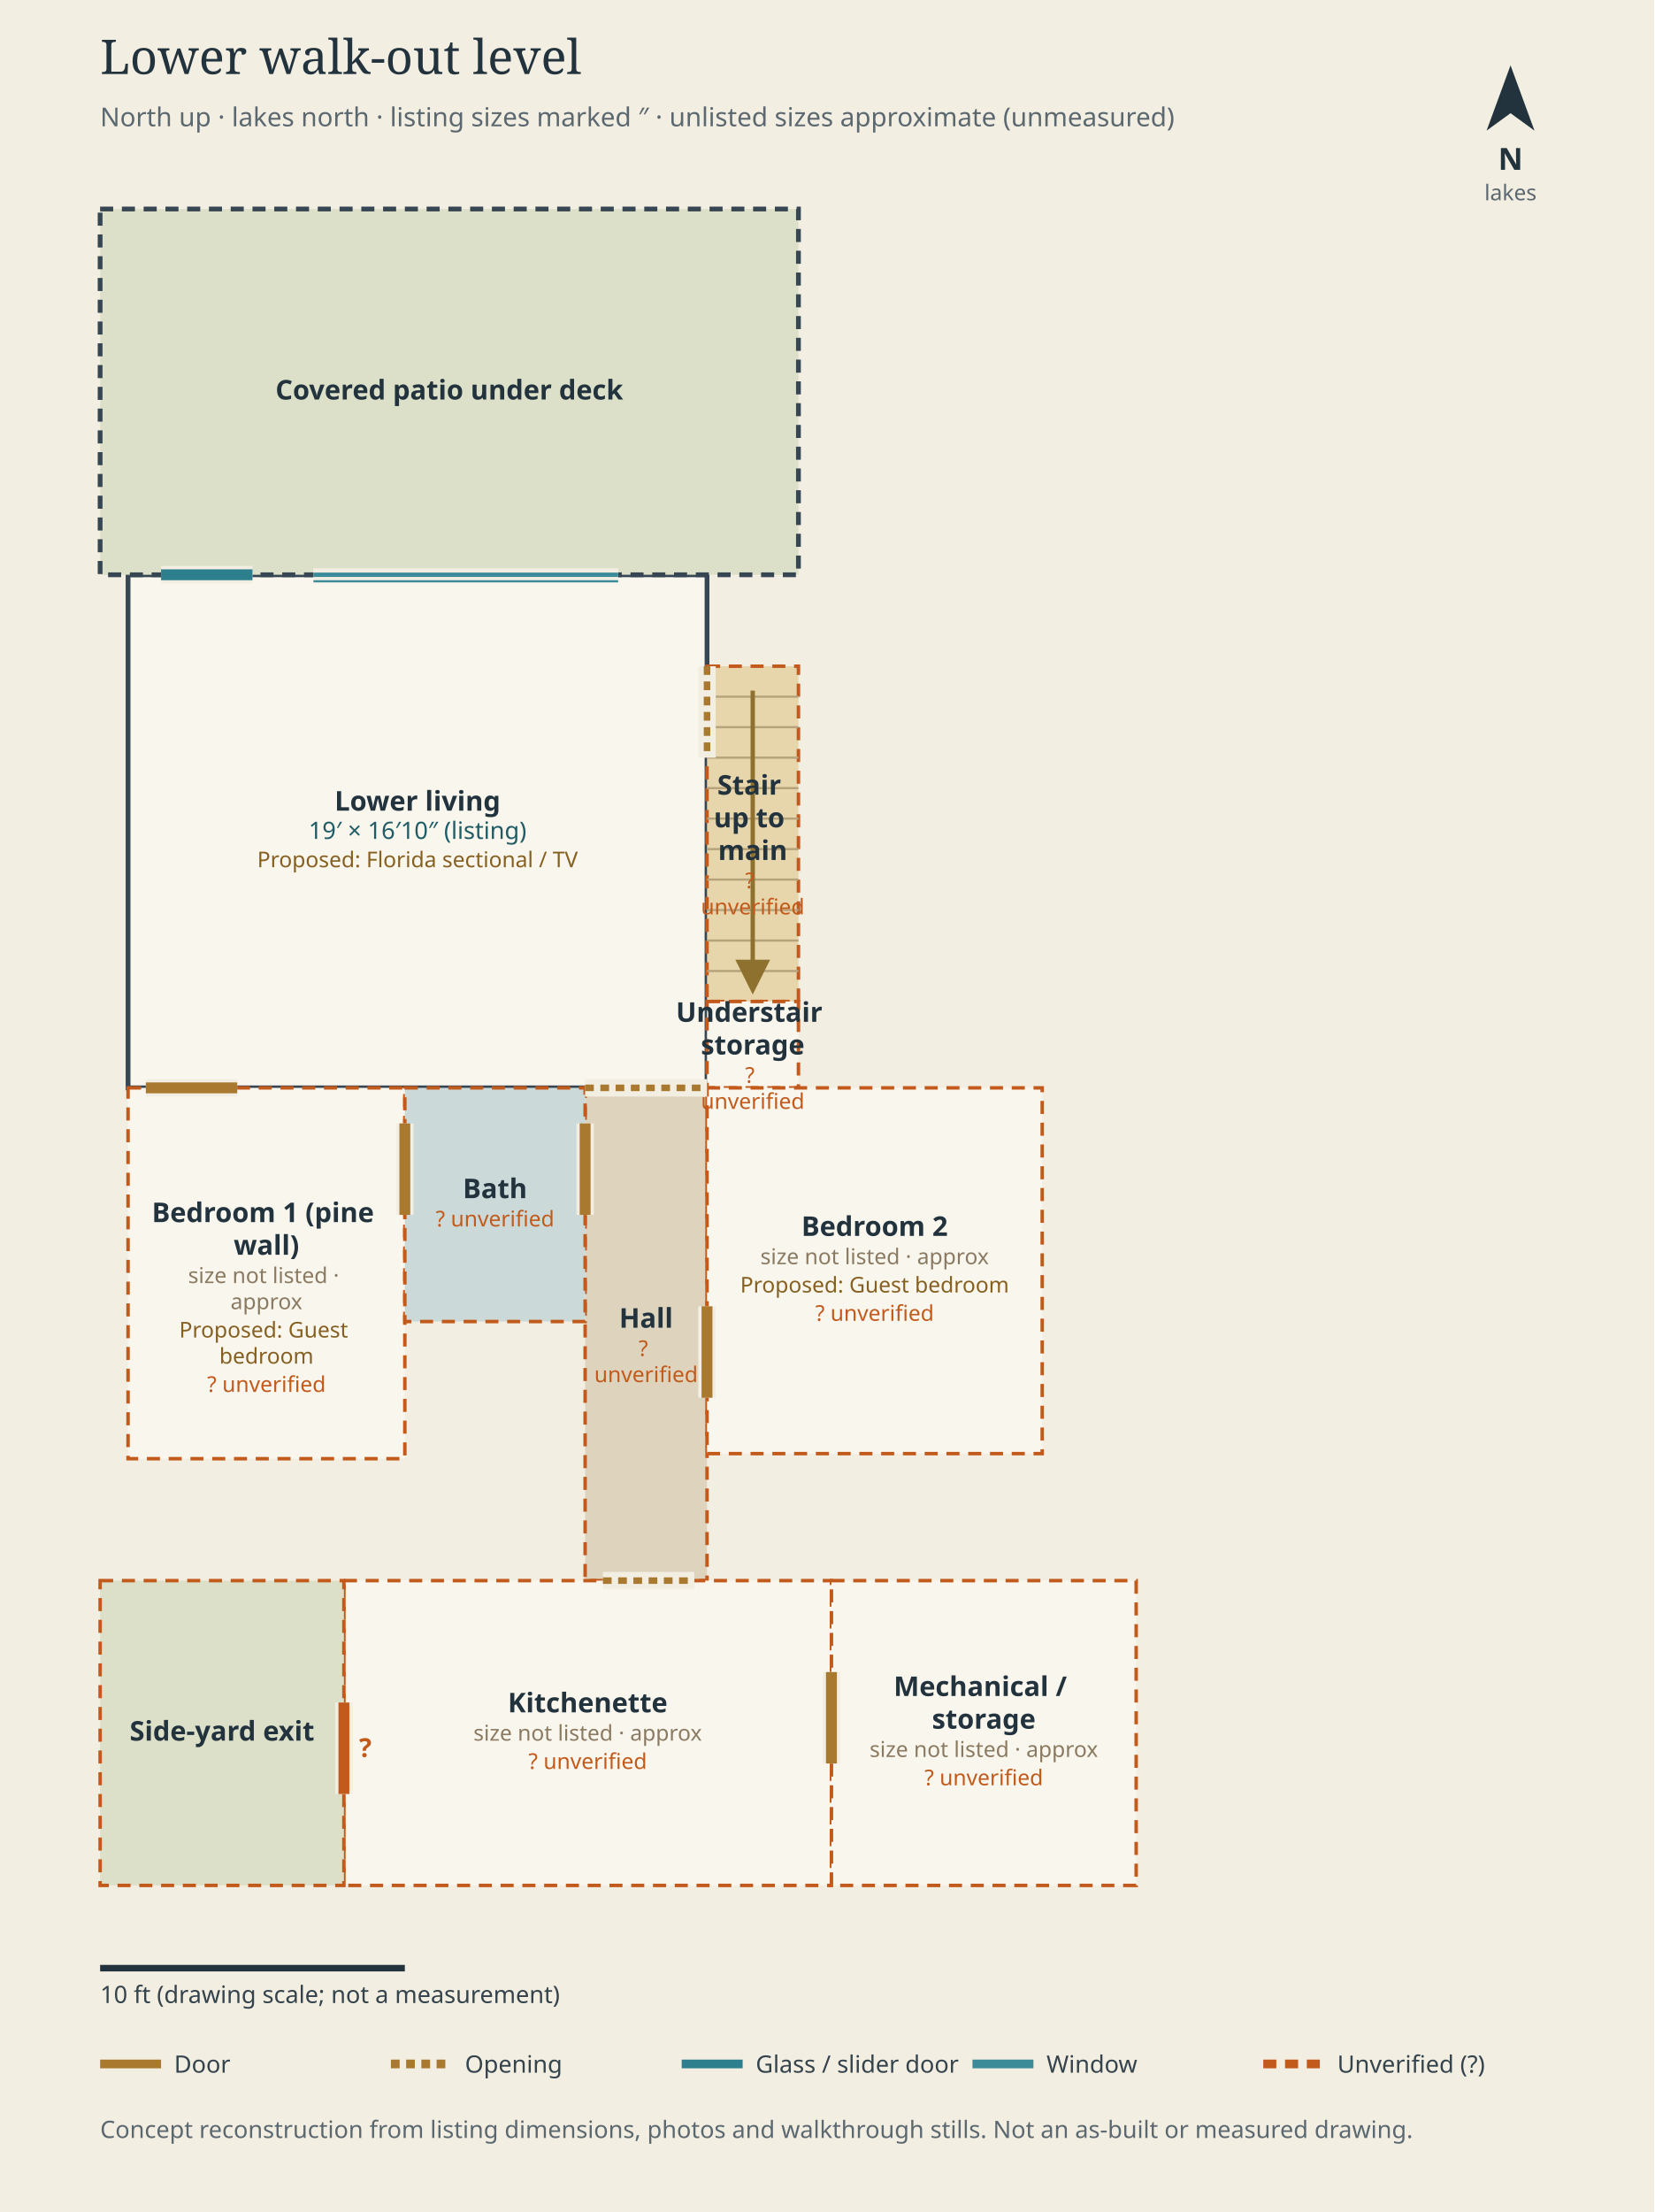
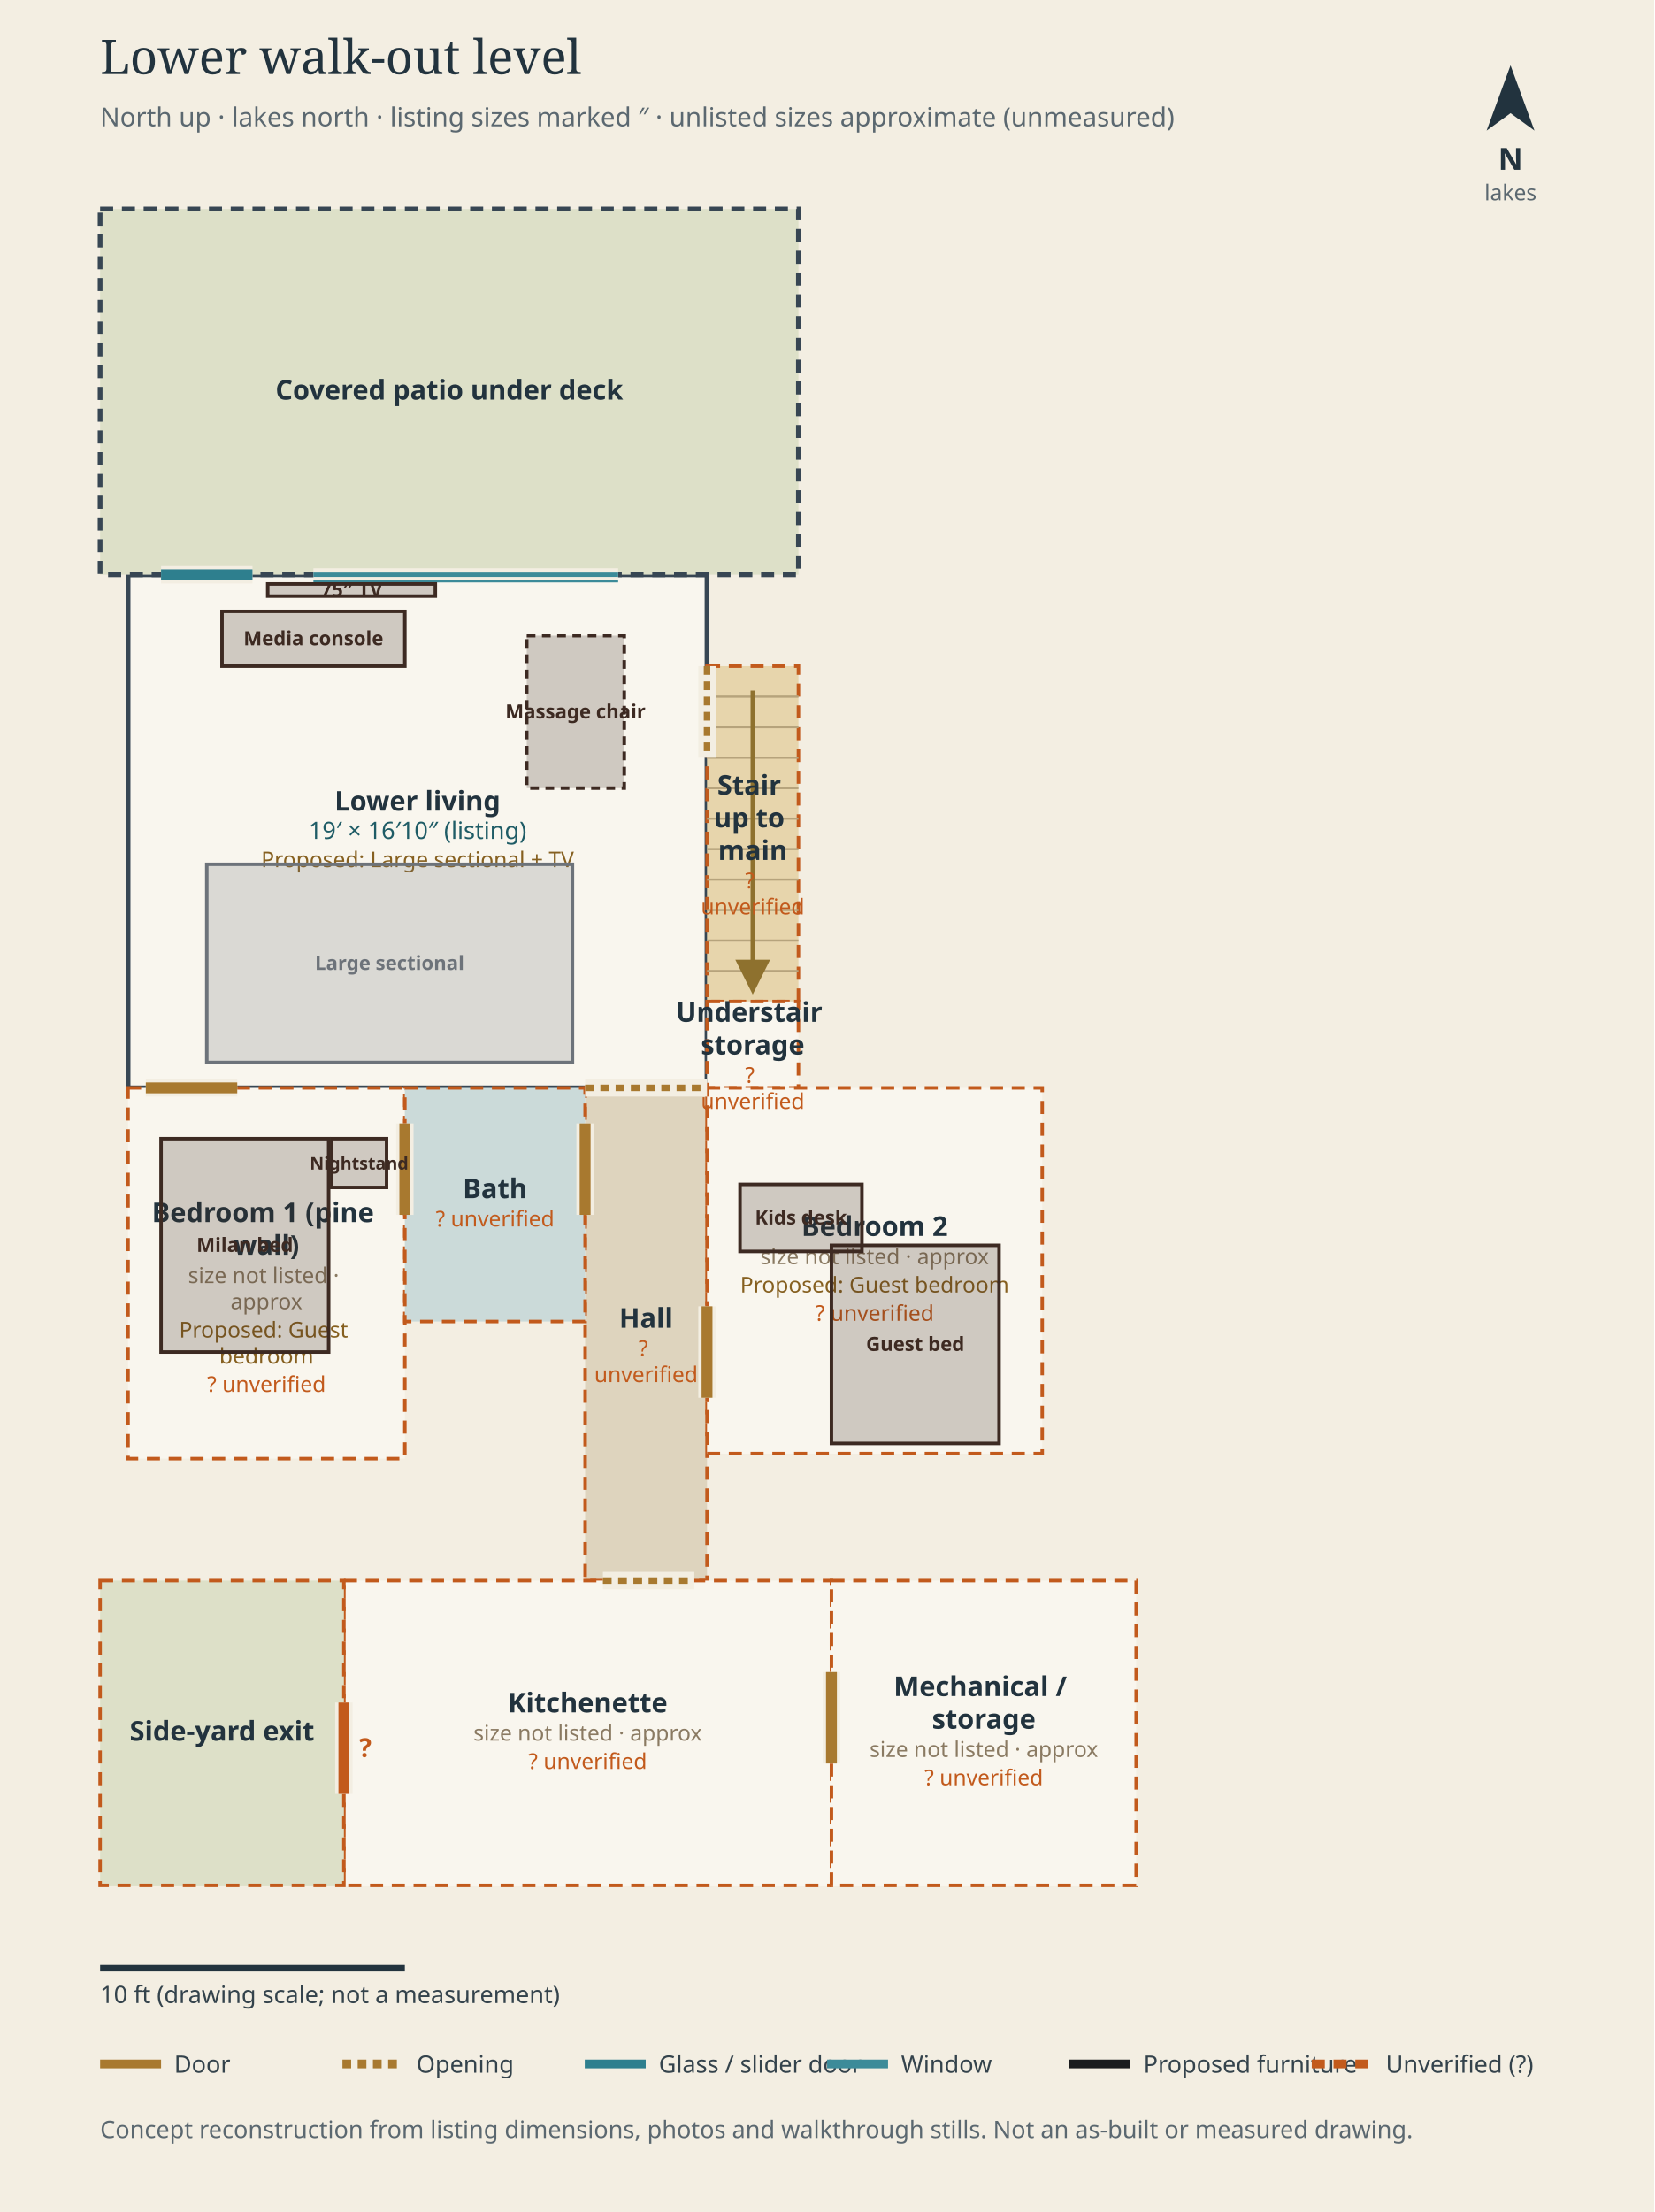
<svg xmlns="http://www.w3.org/2000/svg" role="img" aria-labelledby="title desc" viewBox="0 0 760 1016">
  <rect width="760" height="1016" fill="#f3eee2" />
  <text x="46" y="34" font-family="Georgia,serif" font-size="22" fill="#22333e">Lower walk-out level</text>
  <text x="46" y="58" font-family="system-ui,sans-serif" font-size="12" fill="#5b6870">North up · lakes north · listing sizes marked ″ · unlisted sizes approximate (unmeasured)</text>
  <g font-family="system-ui,sans-serif">
    <path d="M694 30 l-11 30 l11 -8 l11 8 z" fill="#22333e" />
    <text x="694" y="78" text-anchor="middle" font-size="14" font-weight="700" fill="#22333e">N</text>
    <text x="694" y="92" text-anchor="middle" font-size="10" fill="#5b6870">lakes</text>
  </g>
  <g>
    <rect x="58.834" y="264" width="266" height="235.666" fill="#f9f6ee" stroke="#374653" stroke-width="2.2" />
  </g>
  <g>
    <rect x="324.834" y="306" width="42" height="154" fill="#e7d5ac" stroke="#c25a1c" stroke-width="1.6" stroke-dasharray="6 4" />
  </g>
  <path d="M324.834 320h42" stroke="#b6a37c" stroke-width="1" />
  <path d="M324.834 334h42" stroke="#b6a37c" stroke-width="1" />
  <path d="M324.834 348h42" stroke="#b6a37c" stroke-width="1" />
  <path d="M324.834 362h42" stroke="#b6a37c" stroke-width="1" />
  <path d="M324.834 376h42" stroke="#b6a37c" stroke-width="1" />
  <path d="M324.834 390h42" stroke="#b6a37c" stroke-width="1" />
  <path d="M324.834 404h42" stroke="#b6a37c" stroke-width="1" />
  <path d="M324.834 418h42" stroke="#b6a37c" stroke-width="1" />
  <path d="M324.834 432h42" stroke="#b6a37c" stroke-width="1" />
  <path d="M324.834 446h42" stroke="#b6a37c" stroke-width="1" />
  <path d="M345.834 317.2V448.8" stroke="#8e712e" stroke-width="2" marker-end="url(#ar)" />
  <g>
    <rect x="324.834" y="460" width="42" height="39.666" fill="#f9f6ee" stroke="#c25a1c" stroke-width="1.6" stroke-dasharray="6 4" />
  </g>
  <g>
    <rect x="268.834" y="499.666" width="56" height="226.334" fill="#ded4be" stroke="#c25a1c" stroke-width="1.6" stroke-dasharray="6 4" />
  </g>
  <g>
    <rect x="58.834" y="499.666" width="127.166" height="170.334" fill="#f9f6ee" stroke="#c25a1c" stroke-width="1.6" stroke-dasharray="6 4" />
  </g>
  <g>
    <rect x="186" y="499.666" width="82.834" height="107.334" fill="#cbdad9" stroke="#c25a1c" stroke-width="1.6" stroke-dasharray="6 4" />
  </g>
  <g>
    <rect x="324.834" y="499.666" width="154" height="168" fill="#f9f6ee" stroke="#c25a1c" stroke-width="1.6" stroke-dasharray="6 4" />
  </g>
  <g>
    <rect x="158" y="726" width="224" height="140" fill="#f9f6ee" stroke="#c25a1c" stroke-width="1.6" stroke-dasharray="6 4" />
  </g>
  <g>
    <rect x="382" y="726" width="140" height="140" fill="#f9f6ee" stroke="#c25a1c" stroke-width="1.6" stroke-dasharray="6 4" />
  </g>
  <g>
    <rect x="46" y="96" width="320.834" height="168" fill="#dde0c8" stroke="#374653" stroke-width="2.2" stroke-dasharray="6 4" />
  </g>
  <g>
    <rect x="46" y="726" width="112" height="140" fill="#dde0c8" stroke="#c25a1c" stroke-width="1.6" stroke-dasharray="6 4" />
  </g>
  <defs>
    <marker id="ar" markerWidth="8" markerHeight="8" refX="4" refY="4" orient="auto">
      <path d="M0 0L8 4L0 8z" fill="#8e712e" />
    </marker>
  </defs>
  <path d="M144 264l140 0" stroke="#f3eee2" stroke-width="6" />
  <path d="M144 264l140 0" stroke="#3c8b99" stroke-width="2" />
  <path d="M144 267l140 0" stroke="#3c8b99" stroke-width="1" />
  <path d="M324.834 306l0 42" stroke="#f3eee2" stroke-width="8" />
  <path d="M324.834 306l0 42" stroke="#a8792f" stroke-width="3" stroke-dasharray="4 3" />
  <path d="M74 264l42 0" stroke="#f3eee2" stroke-width="8" />
  <path d="M74 264l42 0" stroke="#2e7f8e" stroke-width="5" />
  <path d="M67 499.666l42 0" stroke="#f3eee2" stroke-width="8" />
  <path d="M67 499.666l42 0" stroke="#a8792f" stroke-width="5" />
  <path d="M186 516l0 42" stroke="#f3eee2" stroke-width="8" />
  <path d="M186 516l0 42" stroke="#a8792f" stroke-width="5" />
  <path d="M268.834 516l0 42" stroke="#f3eee2" stroke-width="8" />
  <path d="M268.834 516l0 42" stroke="#a8792f" stroke-width="5" />
  <path d="M268.834 499.666l56 0" stroke="#f3eee2" stroke-width="8" />
  <path d="M268.834 499.666l56 0" stroke="#a8792f" stroke-width="3" stroke-dasharray="4 3" />
  <path d="M324.834 600l0 42" stroke="#f3eee2" stroke-width="8" />
  <path d="M324.834 600l0 42" stroke="#a8792f" stroke-width="5" />
  <path d="M277 726l42 0" stroke="#f3eee2" stroke-width="8" />
  <path d="M277 726l42 0" stroke="#a8792f" stroke-width="3" stroke-dasharray="4 3" />
  <path d="M382 768l0 42" stroke="#f3eee2" stroke-width="8" />
  <path d="M382 768l0 42" stroke="#a8792f" stroke-width="5" />
  <path d="M158 782l0 42" stroke="#f3eee2" stroke-width="8" />
  <path d="M158 782l0 42" stroke="#c25a1c" stroke-width="5" />
  <text x="165" y="807" font-family="system-ui,sans-serif" font-size="12" font-weight="700" fill="#c25a1c">?</text>
  <text x="191.834" y="372.333" text-anchor="middle" fill="#22333e" font-family="system-ui,sans-serif" font-size="12.5" font-weight="600">
    <tspan x="191.834" dy="0">Lower living</tspan>
  </text>
  <text x="191.834" y="385.333" text-anchor="middle" fill="#1f5c66" font-family="system-ui,sans-serif" font-size="11">
    <tspan x="191.834" dy="0">19′ × 16′10″ (listing)</tspan>
  </text>
  <text x="191.834" y="398.333" text-anchor="middle" fill="#866020" font-family="system-ui,sans-serif" font-size="10">
-     <tspan x="191.834" dy="0">Proposed: Florida sectional / TV</tspan>
+     <tspan x="191.834" dy="0">Proposed: Large sectional + TV</tspan>
  </text>
  <text x="345.834" y="365" text-anchor="middle" fill="#22333e" font-family="system-ui,sans-serif" font-size="12.5" font-weight="600">
    <tspan x="345.834" dy="0">Stair</tspan>
    <tspan x="345.834" dy="15">up to</tspan>
    <tspan x="345.834" dy="15">main</tspan>
  </text>
  <text x="345.834" y="408" text-anchor="middle" fill="#c25a1c" font-family="system-ui,sans-serif" font-size="10">
    <tspan x="345.834" dy="0">?</tspan>
    <tspan x="345.834" dy="12">unverified</tspan>
  </text>
  <text x="345.834" y="469.333" text-anchor="middle" fill="#22333e" font-family="system-ui,sans-serif" font-size="12.5" font-weight="600">
    <tspan x="345.834" dy="0">Understair</tspan>
    <tspan x="345.834" dy="15">storage</tspan>
  </text>
  <text x="345.834" y="497.333" text-anchor="middle" fill="#c25a1c" font-family="system-ui,sans-serif" font-size="10">
    <tspan x="345.834" dy="0">?</tspan>
    <tspan x="345.834" dy="12">unverified</tspan>
  </text>
  <text x="296.834" y="609.833" text-anchor="middle" fill="#22333e" font-family="system-ui,sans-serif" font-size="12.5" font-weight="600">
    <tspan x="296.834" dy="0">Hall</tspan>
  </text>
  <text x="296.834" y="622.833" text-anchor="middle" fill="#c25a1c" font-family="system-ui,sans-serif" font-size="10">
    <tspan x="296.834" dy="0">?</tspan>
    <tspan x="296.834" dy="12">unverified</tspan>
  </text>
  <text x="122.417" y="561.333" text-anchor="middle" fill="#22333e" font-family="system-ui,sans-serif" font-size="12.5" font-weight="600">
    <tspan x="122.417" dy="0">Bedroom 1 (pine</tspan>
    <tspan x="122.417" dy="15">wall)</tspan>
  </text>
  <text x="122.417" y="589.333" text-anchor="middle" fill="#8a7a62" font-family="system-ui,sans-serif" font-size="10">
    <tspan x="122.417" dy="0">size not listed ·</tspan>
    <tspan x="122.417" dy="12">approx</tspan>
  </text>
  <text x="122.417" y="614.333" text-anchor="middle" fill="#866020" font-family="system-ui,sans-serif" font-size="10">
    <tspan x="122.417" dy="0">Proposed: Guest</tspan>
    <tspan x="122.417" dy="12">bedroom</tspan>
  </text>
  <text x="122.417" y="639.333" text-anchor="middle" fill="#c25a1c" font-family="system-ui,sans-serif" font-size="10">
    <tspan x="122.417" dy="0">? unverified</tspan>
  </text>
  <text x="227.417" y="550.333" text-anchor="middle" fill="#22333e" font-family="system-ui,sans-serif" font-size="12.5" font-weight="600">
    <tspan x="227.417" dy="0">Bath</tspan>
  </text>
  <text x="227.417" y="563.333" text-anchor="middle" fill="#c25a1c" font-family="system-ui,sans-serif" font-size="10">
    <tspan x="227.417" dy="0">? unverified</tspan>
  </text>
  <text x="401.834" y="567.666" text-anchor="middle" fill="#22333e" font-family="system-ui,sans-serif" font-size="12.5" font-weight="600">
    <tspan x="401.834" dy="0">Bedroom 2</tspan>
  </text>
  <text x="401.834" y="580.666" text-anchor="middle" fill="#8a7a62" font-family="system-ui,sans-serif" font-size="10">
    <tspan x="401.834" dy="0">size not listed · approx</tspan>
  </text>
  <text x="401.834" y="593.666" text-anchor="middle" fill="#866020" font-family="system-ui,sans-serif" font-size="10">
    <tspan x="401.834" dy="0">Proposed: Guest bedroom</tspan>
  </text>
  <text x="401.834" y="606.666" text-anchor="middle" fill="#c25a1c" font-family="system-ui,sans-serif" font-size="10">
    <tspan x="401.834" dy="0">? unverified</tspan>
  </text>
  <text x="270" y="786.5" text-anchor="middle" fill="#22333e" font-family="system-ui,sans-serif" font-size="12.5" font-weight="600">
    <tspan x="270" dy="0">Kitchenette</tspan>
  </text>
  <text x="270" y="799.5" text-anchor="middle" fill="#8a7a62" font-family="system-ui,sans-serif" font-size="10">
    <tspan x="270" dy="0">size not listed · approx</tspan>
  </text>
  <text x="270" y="812.5" text-anchor="middle" fill="#c25a1c" font-family="system-ui,sans-serif" font-size="10">
    <tspan x="270" dy="0">? unverified</tspan>
  </text>
  <text x="452" y="779" text-anchor="middle" fill="#22333e" font-family="system-ui,sans-serif" font-size="12.5" font-weight="600">
    <tspan x="452" dy="0">Mechanical /</tspan>
    <tspan x="452" dy="15">storage</tspan>
  </text>
  <text x="452" y="807" text-anchor="middle" fill="#8a7a62" font-family="system-ui,sans-serif" font-size="10">
    <tspan x="452" dy="0">size not listed · approx</tspan>
  </text>
  <text x="452" y="820" text-anchor="middle" fill="#c25a1c" font-family="system-ui,sans-serif" font-size="10">
    <tspan x="452" dy="0">? unverified</tspan>
  </text>
  <text x="206.417" y="183.5" text-anchor="middle" fill="#22333e" font-family="system-ui,sans-serif" font-size="12.5" font-weight="600">
    <tspan x="206.417" dy="0">Covered patio under deck</tspan>
  </text>
  <text x="102" y="799.5" text-anchor="middle" fill="#22333e" font-family="system-ui,sans-serif" font-size="12.5" font-weight="600">
    <tspan x="102" dy="0">Side-yard exit</tspan>
  </text>
+   <g>
+     <rect x="95" y="397" width="168" height="91" fill="#6d737a" fill-opacity=".22" stroke="#6d737a" stroke-width="1.6" />
+   </g>
+   <text x="179" y="445.5" text-anchor="middle" font-family="system-ui,sans-serif" font-size="9" font-weight="600" fill="#6d737a">Large sectional</text>
+   <g>
+     <rect x="102" y="280.8" width="84" height="25.2" fill="#3d2a22" fill-opacity=".22" stroke="#3d2a22" stroke-width="1.6" />
+   </g>
+   <text x="144" y="296.4" text-anchor="middle" font-family="system-ui,sans-serif" font-size="9" font-weight="600" fill="#3d2a22">Media console</text>
+   <g>
+     <rect x="123" y="268.2" width="77" height="5.6" fill="#3d2a22" fill-opacity=".22" stroke="#3d2a22" stroke-width="1.6" />
+   </g>
+   <text x="161.5" y="274" text-anchor="middle" font-family="system-ui,sans-serif" font-size="9" font-weight="600" fill="#3d2a22">75″ TV</text>
+   <g>
+     <rect x="74" y="523" width="77" height="98" fill="#3d2a22" fill-opacity=".22" stroke="#3d2a22" stroke-width="1.6" />
+   </g>
+   <text x="112.5" y="575" text-anchor="middle" font-family="system-ui,sans-serif" font-size="9" font-weight="600" fill="#3d2a22">Milan bed</text>
+   <g>
+     <rect x="152.4" y="523" width="25.2" height="22.4" fill="#3d2a22" fill-opacity=".22" stroke="#3d2a22" stroke-width="1.6" />
+   </g>
+   <text x="165" y="537.2" text-anchor="middle" font-family="system-ui,sans-serif" font-size="8" font-weight="600" fill="#3d2a22">Nightstand</text>
+   <g>
+     <rect x="340" y="544" width="56" height="30.8" fill="#3d2a22" fill-opacity=".22" stroke="#3d2a22" stroke-width="1.6" />
+   </g>
+   <text x="368" y="562.4" text-anchor="middle" font-family="system-ui,sans-serif" font-size="9" font-weight="600" fill="#3d2a22">Kids desk</text>
+   <g>
+     <rect x="382" y="572" width="77" height="91" fill="#3d2a22" fill-opacity=".22" stroke="#3d2a22" stroke-width="1.6" />
+   </g>
+   <text x="420.5" y="620.5" text-anchor="middle" font-family="system-ui,sans-serif" font-size="9" font-weight="600" fill="#3d2a22">Guest bed</text>
+   <g>
+     <rect x="242" y="292" width="44.8" height="70" fill="#3d2a22" fill-opacity=".22" stroke="#3d2a22" stroke-width="1.6" stroke-dasharray="4 3" />
+   </g>
+   <text x="264.4" y="330" text-anchor="middle" font-family="system-ui,sans-serif" font-size="9" font-weight="600" fill="#3d2a22">Massage chair</text>
  <g font-family="system-ui,sans-serif" font-size="11" fill="#34434c">
    <path d="M46 904h140" stroke="#22333e" stroke-width="3" />
    <text x="46" y="920">10 ft (drawing scale; not a measurement)</text>
    <path d="M46 948h28" stroke="#a8792f" stroke-width="4" />
    <text x="80" y="952">Door</text>
-     <path d="M179.6 948h28" stroke="#a8792f" stroke-width="4" stroke-dasharray="4 3" />
-     <text x="213.6" y="952">Opening</text>
-     <path d="M313.2 948h28" stroke="#2e7f8e" stroke-width="4" />
-     <text x="347.2" y="952">Glass / slider door</text>
-     <path d="M446.8 948h28" stroke="#3c8b99" stroke-width="4" />
-     <text x="480.8" y="952">Window</text>
-     <path d="M580.4 948h28" stroke="#c25a1c" stroke-width="4" stroke-dasharray="6 4" />
-     <text x="614.4" y="952">Unverified (?)</text>
+     <path d="M157.333 948h28" stroke="#a8792f" stroke-width="4" stroke-dasharray="4 3" />
+     <text x="191.333" y="952">Opening</text>
+     <path d="M268.667 948h28" stroke="#2e7f8e" stroke-width="4" />
+     <text x="302.667" y="952">Glass / slider door</text>
+     <path d="M380 948h28" stroke="#3c8b99" stroke-width="4" />
+     <text x="414" y="952">Window</text>
+     <path d="M491.333 948h28" stroke="#1a1c1e" stroke-width="4" />
+     <text x="525.333" y="952">Proposed furniture</text>
+     <path d="M602.667 948h28" stroke="#c25a1c" stroke-width="4" stroke-dasharray="6 4" />
+     <text x="636.667" y="952">Unverified (?)</text>
    <text x="46" y="982" fill="#5b6870">Concept reconstruction from listing dimensions, photos and walkthrough stills. Not an as-built or measured drawing.</text>
  </g>
</svg>
